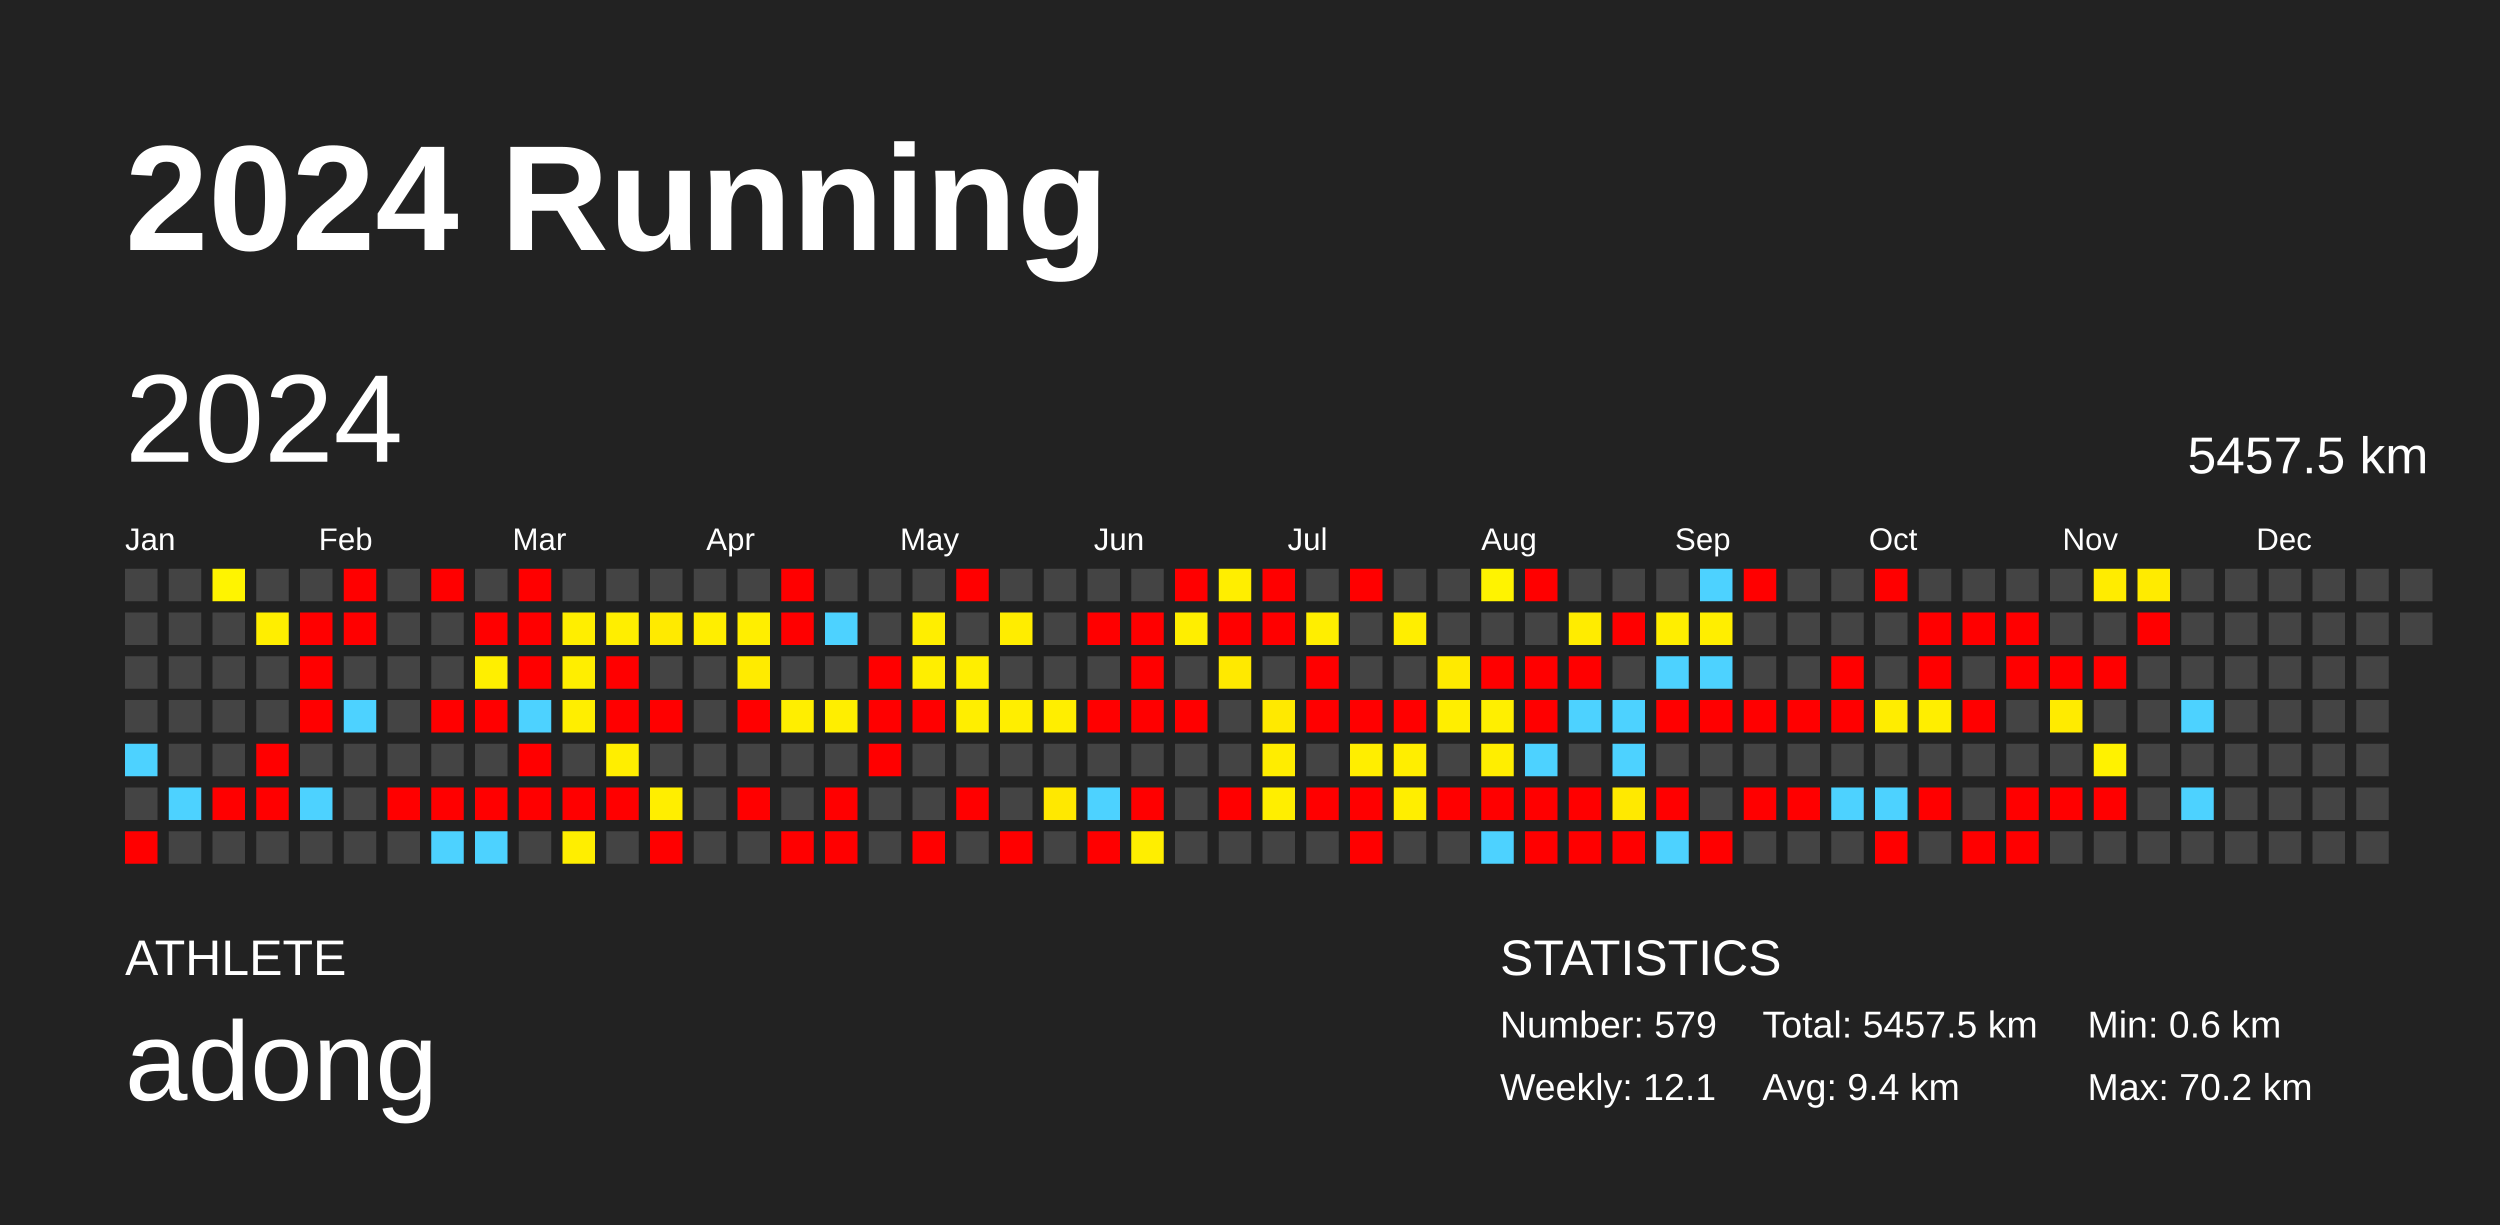
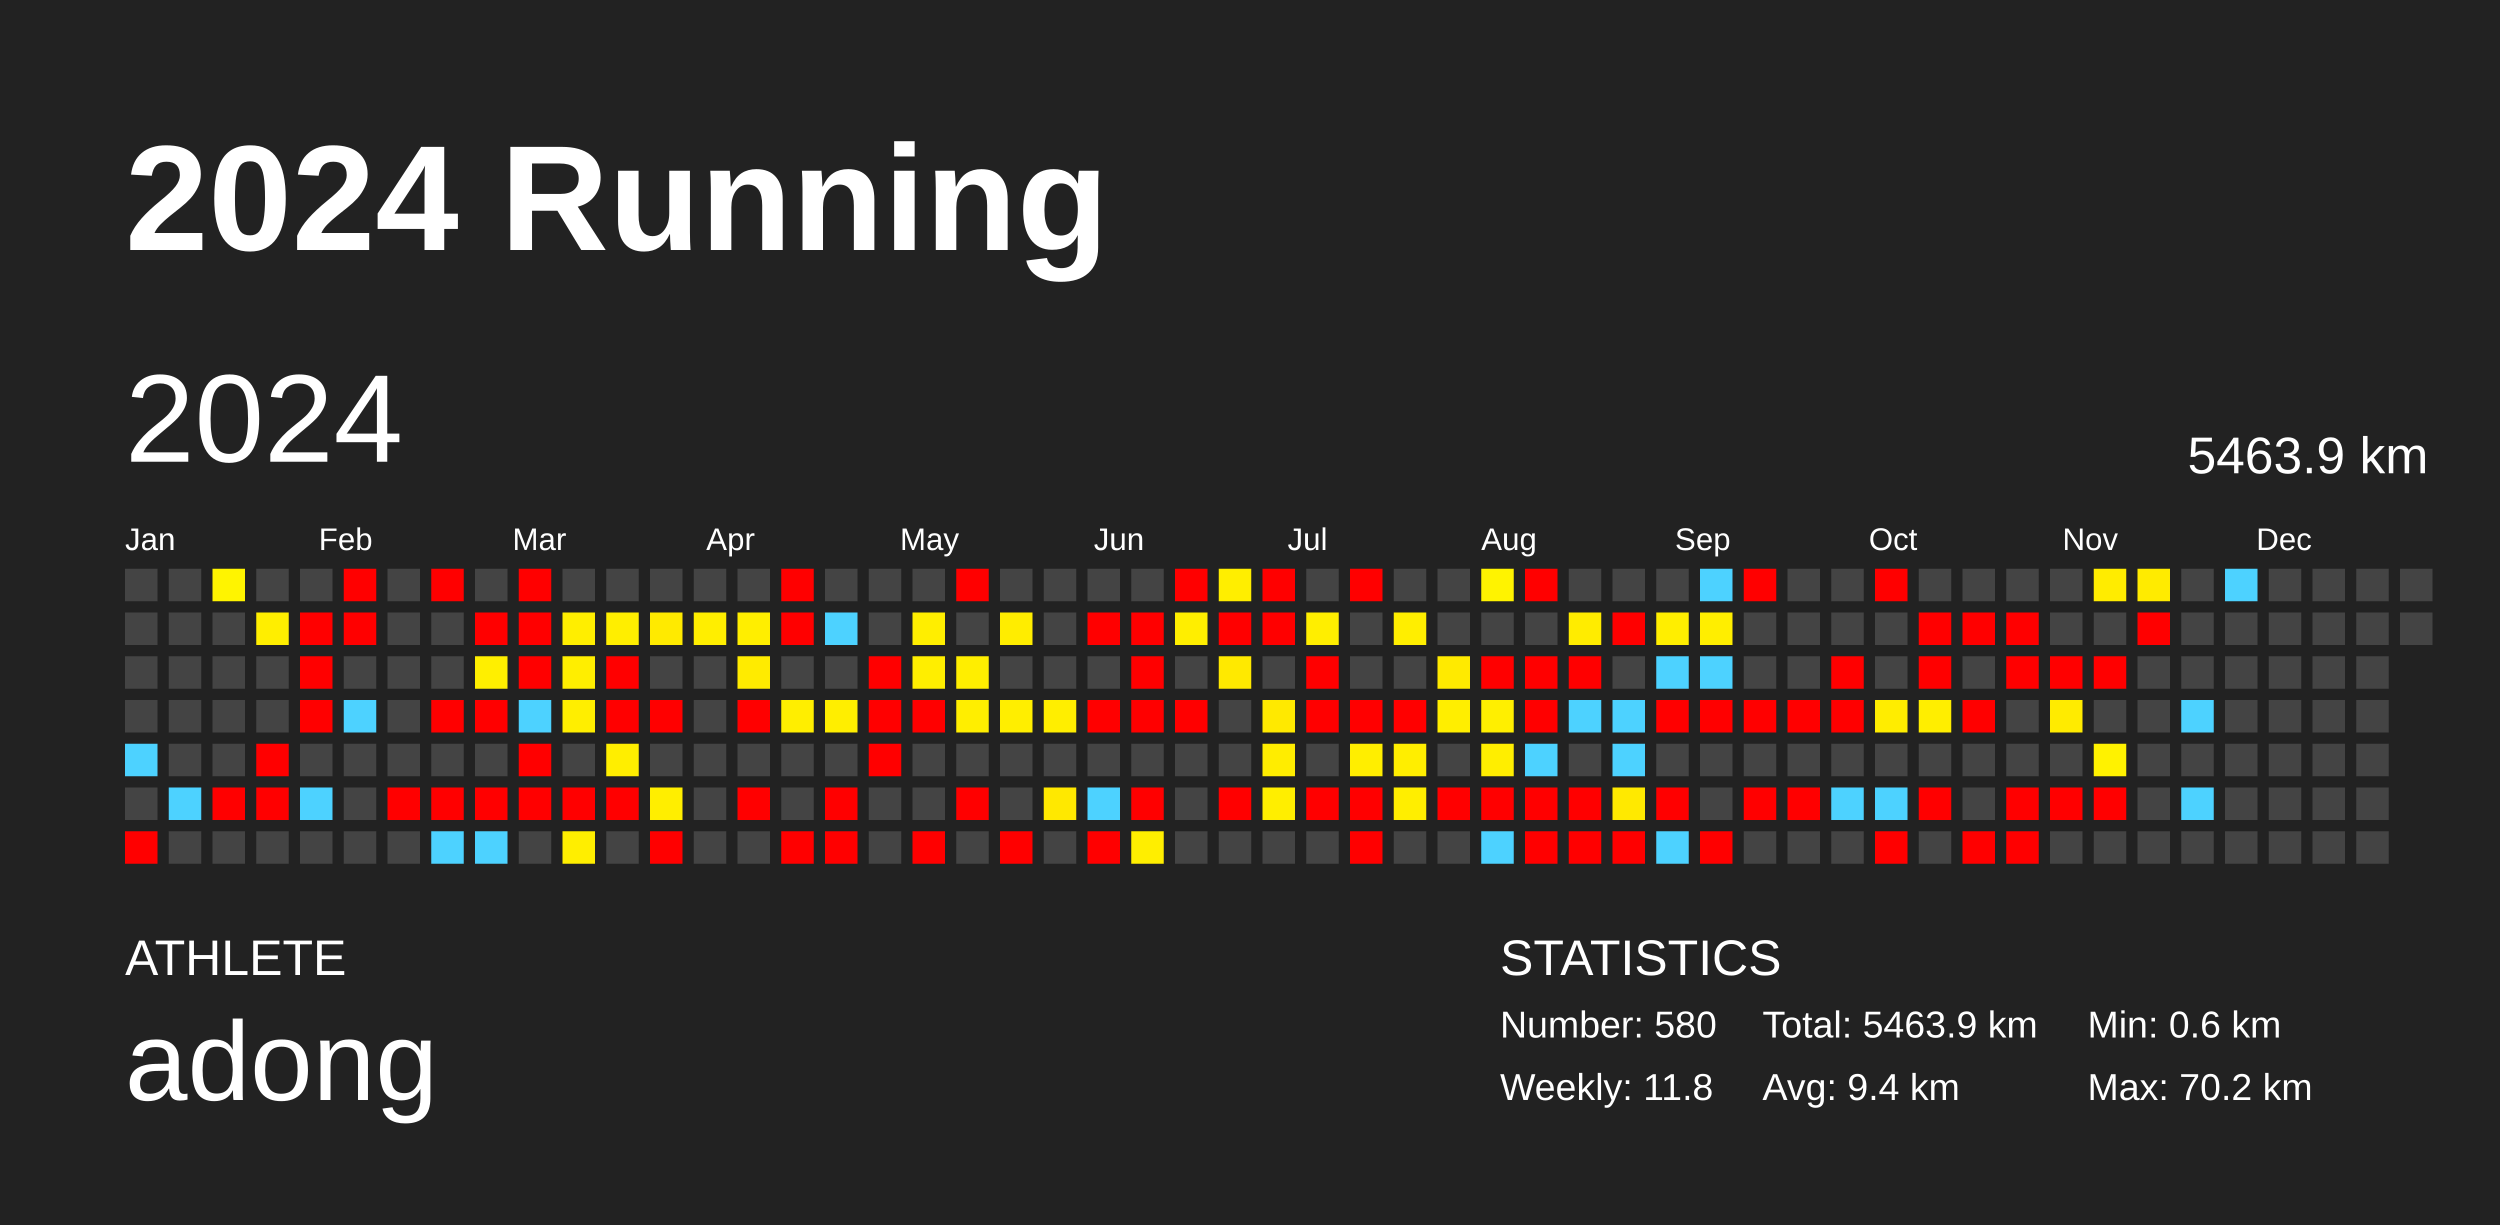
<svg xmlns="http://www.w3.org/2000/svg" baseProfile="full" height="98mm" version="1.1" viewBox="0,0,200,98" width="200mm">
  <defs />
  <rect fill="#222222" height="98" width="200" x="0" y="0" />
  <text fill="#FFFFFF" style="font-size:12px; font-family:Arial; font-weight:bold;" x="10" y="20">2024 Running</text>
  <text fill="#FFFFFF" style="font-size:4px; font-family:Arial" x="10" y="78">ATHLETE</text>
  <text fill="#FFFFFF" style="font-size:9px; font-family:Arial" x="10" y="88">adong</text>
  <text fill="#FFFFFF" style="font-size:4px; font-family:Arial" x="120" y="78">STATISTICS</text>
-   <text fill="#FFFFFF" style="font-size:3px; font-family:Arial" x="120" y="83">Number: 579</text>
-   <text fill="#FFFFFF" style="font-size:3px; font-family:Arial" x="120" y="88">Weekly: 12.1</text>
-   <text fill="#FFFFFF" style="font-size:3px; font-family:Arial" x="141" y="83">Total: 5457.5 km</text>
+   <text fill="#FFFFFF" style="font-size:3px; font-family:Arial" x="120" y="83">Number: 580</text>
+   <text fill="#FFFFFF" style="font-size:3px; font-family:Arial" x="120" y="88">Weekly: 11.8</text>
+   <text fill="#FFFFFF" style="font-size:3px; font-family:Arial" x="141" y="83">Total: 5463.9 km</text>
  <text fill="#FFFFFF" style="font-size:3px; font-family:Arial" x="141" y="88">Avg: 9.4 km</text>
  <text fill="#FFFFFF" style="font-size:3px; font-family:Arial" x="167" y="83">Min: 0.6 km</text>
  <text fill="#FFFFFF" style="font-size:3px; font-family:Arial" x="167" y="88">Max: 70.2 km</text>
  <text dominant-baseline="hanging" fill="#FFFFFF" style="font-size:10.0px; font-family:Arial;" x="10" y="30">2024</text>
-   <text dominant-baseline="hanging" fill="#FFFFFF" style="font-size:4.125px; font-family:Arial;" x="175" y="35">5457.5 km</text>
+   <text dominant-baseline="hanging" fill="#FFFFFF" style="font-size:4.125px; font-family:Arial;" x="175" y="35">5463.9 km</text>
  <text fill="#FFFFFF" style="font-size:2.5px; font-family:Arial" x="10.0" y="44">Jan</text>
  <text fill="#FFFFFF" style="font-size:2.5px; font-family:Arial" x="25.5" y="44">Feb</text>
  <text fill="#FFFFFF" style="font-size:2.5px; font-family:Arial" x="41.0" y="44">Mar</text>
  <text fill="#FFFFFF" style="font-size:2.5px; font-family:Arial" x="56.5" y="44">Apr</text>
  <text fill="#FFFFFF" style="font-size:2.5px; font-family:Arial" x="72.0" y="44">May</text>
  <text fill="#FFFFFF" style="font-size:2.5px; font-family:Arial" x="87.5" y="44">Jun</text>
  <text fill="#FFFFFF" style="font-size:2.5px; font-family:Arial" x="103.0" y="44">Jul</text>
  <text fill="#FFFFFF" style="font-size:2.5px; font-family:Arial" x="118.5" y="44">Aug</text>
  <text fill="#FFFFFF" style="font-size:2.5px; font-family:Arial" x="134.0" y="44">Sep</text>
  <text fill="#FFFFFF" style="font-size:2.5px; font-family:Arial" x="149.5" y="44">Oct</text>
  <text fill="#FFFFFF" style="font-size:2.5px; font-family:Arial" x="165.0" y="44">Nov</text>
  <text fill="#FFFFFF" style="font-size:2.5px; font-family:Arial" x="180.5" y="44">Dec</text>
  <rect fill="#444444" height="2.6" width="2.6" x="10.0" y="45.5" />
  <rect fill="#444444" height="2.6" width="2.6" x="10.0" y="49.0" />
  <rect fill="#444444" height="2.6" width="2.6" x="10.0" y="52.5" />
  <rect fill="#444444" height="2.6" width="2.6" x="10.0" y="56.0" />
  <rect fill="#4dd2ff" height="2.6" width="2.6" x="10.0" y="59.5" />
  <rect fill="#444444" height="2.6" width="2.6" x="10.0" y="63.0" />
  <rect fill="red" height="2.6" width="2.6" x="10.0" y="66.5" />
  <rect fill="#444444" height="2.6" width="2.6" x="13.5" y="45.5" />
  <rect fill="#444444" height="2.6" width="2.6" x="13.5" y="49.0" />
  <rect fill="#444444" height="2.6" width="2.6" x="13.5" y="52.5" />
  <rect fill="#444444" height="2.6" width="2.6" x="13.5" y="56.0" />
  <rect fill="#444444" height="2.6" width="2.6" x="13.5" y="59.5" />
  <rect fill="#4dd2ff" height="2.6" width="2.6" x="13.5" y="63.0" />
  <rect fill="#444444" height="2.6" width="2.6" x="13.5" y="66.5" />
  <rect fill="#fff400" height="2.6" width="2.6" x="17.0" y="45.5" />
  <rect fill="#444444" height="2.6" width="2.6" x="17.0" y="49.0" />
  <rect fill="#444444" height="2.6" width="2.6" x="17.0" y="52.5" />
  <rect fill="#444444" height="2.6" width="2.6" x="17.0" y="56.0" />
  <rect fill="#444444" height="2.6" width="2.6" x="17.0" y="59.5" />
  <rect fill="red" height="2.6" width="2.6" x="17.0" y="63.0" />
  <rect fill="#444444" height="2.6" width="2.6" x="17.0" y="66.5" />
  <rect fill="#444444" height="2.6" width="2.6" x="20.5" y="45.5" />
  <rect fill="#ffee00" height="2.6" width="2.6" x="20.5" y="49.0" />
  <rect fill="#444444" height="2.6" width="2.6" x="20.5" y="52.5" />
  <rect fill="#444444" height="2.6" width="2.6" x="20.5" y="56.0" />
  <rect fill="red" height="2.6" width="2.6" x="20.5" y="59.5" />
  <rect fill="red" height="2.6" width="2.6" x="20.5" y="63.0" />
  <rect fill="#444444" height="2.6" width="2.6" x="20.5" y="66.5" />
  <rect fill="#444444" height="2.6" width="2.6" x="24.0" y="45.5" />
  <rect fill="red" height="2.6" width="2.6" x="24.0" y="49.0" />
  <rect fill="red" height="2.6" width="2.6" x="24.0" y="52.5" />
  <rect fill="red" height="2.6" width="2.6" x="24.0" y="56.0" />
  <rect fill="#444444" height="2.6" width="2.6" x="24.0" y="59.5" />
  <rect fill="#4dd2ff" height="2.6" width="2.6" x="24.0" y="63.0" />
  <rect fill="#444444" height="2.6" width="2.6" x="24.0" y="66.5" />
  <rect fill="red" height="2.6" width="2.6" x="27.5" y="45.5" />
  <rect fill="red" height="2.6" width="2.6" x="27.5" y="49.0" />
  <rect fill="#444444" height="2.6" width="2.6" x="27.5" y="52.5" />
  <rect fill="#4dd2ff" height="2.6" width="2.6" x="27.5" y="56.0" />
  <rect fill="#444444" height="2.6" width="2.6" x="27.5" y="59.5" />
  <rect fill="#444444" height="2.6" width="2.6" x="27.5" y="63.0" />
  <rect fill="#444444" height="2.6" width="2.6" x="27.5" y="66.5" />
  <rect fill="#444444" height="2.6" width="2.6" x="31.0" y="45.5" />
  <rect fill="#444444" height="2.6" width="2.6" x="31.0" y="49.0" />
  <rect fill="#444444" height="2.6" width="2.6" x="31.0" y="52.5" />
  <rect fill="#444444" height="2.6" width="2.6" x="31.0" y="56.0" />
  <rect fill="#444444" height="2.6" width="2.6" x="31.0" y="59.5" />
  <rect fill="red" height="2.6" width="2.6" x="31.0" y="63.0" />
  <rect fill="#444444" height="2.6" width="2.6" x="31.0" y="66.5" />
  <rect fill="red" height="2.6" width="2.6" x="34.5" y="45.5" />
  <rect fill="#444444" height="2.6" width="2.6" x="34.5" y="49.0" />
  <rect fill="#444444" height="2.6" width="2.6" x="34.5" y="52.5" />
  <rect fill="red" height="2.6" width="2.6" x="34.5" y="56.0" />
  <rect fill="#444444" height="2.6" width="2.6" x="34.5" y="59.5" />
  <rect fill="red" height="2.6" width="2.6" x="34.5" y="63.0" />
  <rect fill="#4dd2ff" height="2.6" width="2.6" x="34.5" y="66.5" />
  <rect fill="#444444" height="2.6" width="2.6" x="38.0" y="45.5" />
  <rect fill="red" height="2.6" width="2.6" x="38.0" y="49.0" />
  <rect fill="#ffef00" height="2.6" width="2.6" x="38.0" y="52.5" />
  <rect fill="red" height="2.6" width="2.6" x="38.0" y="56.0" />
  <rect fill="#444444" height="2.6" width="2.6" x="38.0" y="59.5" />
  <rect fill="red" height="2.6" width="2.6" x="38.0" y="63.0" />
  <rect fill="#4dd2ff" height="2.6" width="2.6" x="38.0" y="66.5" />
  <rect fill="red" height="2.6" width="2.6" x="41.5" y="45.5" />
  <rect fill="red" height="2.6" width="2.6" x="41.5" y="49.0" />
  <rect fill="red" height="2.6" width="2.6" x="41.5" y="52.5" />
  <rect fill="#4dd2ff" height="2.6" width="2.6" x="41.5" y="56.0" />
  <rect fill="red" height="2.6" width="2.6" x="41.5" y="59.5" />
  <rect fill="red" height="2.6" width="2.6" x="41.5" y="63.0" />
  <rect fill="#444444" height="2.6" width="2.6" x="41.5" y="66.5" />
  <rect fill="#444444" height="2.6" width="2.6" x="45.0" y="45.5" />
  <rect fill="#ffee00" height="2.6" width="2.6" x="45.0" y="49.0" />
  <rect fill="#ffee00" height="2.6" width="2.6" x="45.0" y="52.5" />
  <rect fill="#ffee00" height="2.6" width="2.6" x="45.0" y="56.0" />
  <rect fill="#444444" height="2.6" width="2.6" x="45.0" y="59.5" />
  <rect fill="red" height="2.6" width="2.6" x="45.0" y="63.0" />
  <rect fill="#ffee00" height="2.6" width="2.6" x="45.0" y="66.5" />
  <rect fill="#444444" height="2.6" width="2.6" x="48.5" y="45.5" />
  <rect fill="#ffee00" height="2.6" width="2.6" x="48.5" y="49.0" />
  <rect fill="red" height="2.6" width="2.6" x="48.5" y="52.5" />
  <rect fill="red" height="2.6" width="2.6" x="48.5" y="56.0" />
  <rect fill="#ffee00" height="2.6" width="2.6" x="48.5" y="59.5" />
  <rect fill="red" height="2.6" width="2.6" x="48.5" y="63.0" />
  <rect fill="#444444" height="2.6" width="2.6" x="48.5" y="66.5" />
  <rect fill="#444444" height="2.6" width="2.6" x="52.0" y="45.5" />
  <rect fill="#ffea00" height="2.6" width="2.6" x="52.0" y="49.0" />
  <rect fill="#444444" height="2.6" width="2.6" x="52.0" y="52.5" />
  <rect fill="red" height="2.6" width="2.6" x="52.0" y="56.0" />
  <rect fill="#444444" height="2.6" width="2.6" x="52.0" y="59.5" />
  <rect fill="#ffee00" height="2.6" width="2.6" x="52.0" y="63.0" />
  <rect fill="red" height="2.6" width="2.6" x="52.0" y="66.5" />
  <rect fill="#444444" height="2.6" width="2.6" x="55.5" y="45.5" />
  <rect fill="#ffee00" height="2.6" width="2.6" x="55.5" y="49.0" />
  <rect fill="#444444" height="2.6" width="2.6" x="55.5" y="52.5" />
  <rect fill="#444444" height="2.6" width="2.6" x="55.5" y="56.0" />
  <rect fill="#444444" height="2.6" width="2.6" x="55.5" y="59.5" />
  <rect fill="#444444" height="2.6" width="2.6" x="55.5" y="63.0" />
  <rect fill="#444444" height="2.6" width="2.6" x="55.5" y="66.5" />
  <rect fill="#444444" height="2.6" width="2.6" x="59.0" y="45.5" />
  <rect fill="#ffee00" height="2.6" width="2.6" x="59.0" y="49.0" />
  <rect fill="#ffeb00" height="2.6" width="2.6" x="59.0" y="52.5" />
  <rect fill="red" height="2.6" width="2.6" x="59.0" y="56.0" />
  <rect fill="#444444" height="2.6" width="2.6" x="59.0" y="59.5" />
  <rect fill="red" height="2.6" width="2.6" x="59.0" y="63.0" />
  <rect fill="#444444" height="2.6" width="2.6" x="59.0" y="66.5" />
  <rect fill="red" height="2.6" width="2.6" x="62.5" y="45.5" />
  <rect fill="red" height="2.6" width="2.6" x="62.5" y="49.0" />
  <rect fill="#444444" height="2.6" width="2.6" x="62.5" y="52.5" />
  <rect fill="#ffee00" height="2.6" width="2.6" x="62.5" y="56.0" />
  <rect fill="#444444" height="2.6" width="2.6" x="62.5" y="59.5" />
  <rect fill="#444444" height="2.6" width="2.6" x="62.5" y="63.0" />
  <rect fill="red" height="2.6" width="2.6" x="62.5" y="66.5" />
  <rect fill="#444444" height="2.6" width="2.6" x="66.0" y="45.5" />
  <rect fill="#4dd2ff" height="2.6" width="2.6" x="66.0" y="49.0" />
  <rect fill="#444444" height="2.6" width="2.6" x="66.0" y="52.5" />
  <rect fill="#ffee00" height="2.6" width="2.6" x="66.0" y="56.0" />
  <rect fill="#444444" height="2.6" width="2.6" x="66.0" y="59.5" />
  <rect fill="red" height="2.6" width="2.6" x="66.0" y="63.0" />
  <rect fill="red" height="2.6" width="2.6" x="66.0" y="66.5" />
  <rect fill="#444444" height="2.6" width="2.6" x="69.5" y="45.5" />
  <rect fill="#444444" height="2.6" width="2.6" x="69.5" y="49.0" />
  <rect fill="red" height="2.6" width="2.6" x="69.5" y="52.5" />
  <rect fill="red" height="2.6" width="2.6" x="69.5" y="56.0" />
  <rect fill="red" height="2.6" width="2.6" x="69.5" y="59.5" />
  <rect fill="#444444" height="2.6" width="2.6" x="69.5" y="63.0" />
  <rect fill="#444444" height="2.6" width="2.6" x="69.5" y="66.5" />
  <rect fill="#444444" height="2.6" width="2.6" x="73.0" y="45.5" />
  <rect fill="#ffee00" height="2.6" width="2.6" x="73.0" y="49.0" />
  <rect fill="#ffee00" height="2.6" width="2.6" x="73.0" y="52.5" />
  <rect fill="red" height="2.6" width="2.6" x="73.0" y="56.0" />
  <rect fill="#444444" height="2.6" width="2.6" x="73.0" y="59.5" />
  <rect fill="#444444" height="2.6" width="2.6" x="73.0" y="63.0" />
  <rect fill="red" height="2.6" width="2.6" x="73.0" y="66.5" />
  <rect fill="red" height="2.6" width="2.6" x="76.5" y="45.5" />
  <rect fill="#444444" height="2.6" width="2.6" x="76.5" y="49.0" />
  <rect fill="#ffee00" height="2.6" width="2.6" x="76.5" y="52.5" />
  <rect fill="#ffee00" height="2.6" width="2.6" x="76.5" y="56.0" />
  <rect fill="#444444" height="2.6" width="2.6" x="76.5" y="59.5" />
  <rect fill="red" height="2.6" width="2.6" x="76.5" y="63.0" />
  <rect fill="#444444" height="2.6" width="2.6" x="76.5" y="66.5" />
  <rect fill="#444444" height="2.6" width="2.6" x="80.0" y="45.5" />
  <rect fill="#ffed00" height="2.6" width="2.6" x="80.0" y="49.0" />
  <rect fill="#444444" height="2.6" width="2.6" x="80.0" y="52.5" />
  <rect fill="#ffee00" height="2.6" width="2.6" x="80.0" y="56.0" />
  <rect fill="#444444" height="2.6" width="2.6" x="80.0" y="59.5" />
  <rect fill="#444444" height="2.6" width="2.6" x="80.0" y="63.0" />
  <rect fill="red" height="2.6" width="2.6" x="80.0" y="66.5" />
  <rect fill="#444444" height="2.6" width="2.6" x="83.5" y="45.5" />
  <rect fill="#444444" height="2.6" width="2.6" x="83.5" y="49.0" />
  <rect fill="#444444" height="2.6" width="2.6" x="83.5" y="52.5" />
  <rect fill="#ffee00" height="2.6" width="2.6" x="83.5" y="56.0" />
  <rect fill="#444444" height="2.6" width="2.6" x="83.5" y="59.5" />
  <rect fill="#ffe800" height="2.6" width="2.6" x="83.5" y="63.0" />
  <rect fill="#444444" height="2.6" width="2.6" x="83.5" y="66.5" />
  <rect fill="#444444" height="2.6" width="2.6" x="87.0" y="45.5" />
  <rect fill="red" height="2.6" width="2.6" x="87.0" y="49.0" />
  <rect fill="#444444" height="2.6" width="2.6" x="87.0" y="52.5" />
  <rect fill="red" height="2.6" width="2.6" x="87.0" y="56.0" />
  <rect fill="#444444" height="2.6" width="2.6" x="87.0" y="59.5" />
  <rect fill="#4dd2ff" height="2.6" width="2.6" x="87.0" y="63.0" />
  <rect fill="red" height="2.6" width="2.6" x="87.0" y="66.5" />
  <rect fill="#444444" height="2.6" width="2.6" x="90.5" y="45.5" />
  <rect fill="red" height="2.6" width="2.6" x="90.5" y="49.0" />
  <rect fill="red" height="2.6" width="2.6" x="90.5" y="52.5" />
  <rect fill="red" height="2.6" width="2.6" x="90.5" y="56.0" />
  <rect fill="#444444" height="2.6" width="2.6" x="90.5" y="59.5" />
  <rect fill="red" height="2.6" width="2.6" x="90.5" y="63.0" />
  <rect fill="#ffee00" height="2.6" width="2.6" x="90.5" y="66.5" />
  <rect fill="red" height="2.6" width="2.6" x="94.0" y="45.5" />
  <rect fill="#ffee00" height="2.6" width="2.6" x="94.0" y="49.0" />
  <rect fill="#444444" height="2.6" width="2.6" x="94.0" y="52.5" />
  <rect fill="red" height="2.6" width="2.6" x="94.0" y="56.0" />
  <rect fill="#444444" height="2.6" width="2.6" x="94.0" y="59.5" />
  <rect fill="#444444" height="2.6" width="2.6" x="94.0" y="63.0" />
  <rect fill="#444444" height="2.6" width="2.6" x="94.0" y="66.5" />
  <rect fill="#ffee00" height="2.6" width="2.6" x="97.5" y="45.5" />
  <rect fill="red" height="2.6" width="2.6" x="97.5" y="49.0" />
  <rect fill="#ffe900" height="2.6" width="2.6" x="97.5" y="52.5" />
  <rect fill="#444444" height="2.6" width="2.6" x="97.5" y="56.0" />
  <rect fill="#444444" height="2.6" width="2.6" x="97.5" y="59.5" />
  <rect fill="red" height="2.6" width="2.6" x="97.5" y="63.0" />
  <rect fill="#444444" height="2.6" width="2.6" x="97.5" y="66.5" />
  <rect fill="red" height="2.6" width="2.6" x="101.0" y="45.5" />
  <rect fill="red" height="2.6" width="2.6" x="101.0" y="49.0" />
  <rect fill="#444444" height="2.6" width="2.6" x="101.0" y="52.5" />
  <rect fill="#ffe900" height="2.6" width="2.6" x="101.0" y="56.0" />
  <rect fill="#ffed00" height="2.6" width="2.6" x="101.0" y="59.5" />
  <rect fill="#ffee00" height="2.6" width="2.6" x="101.0" y="63.0" />
  <rect fill="#444444" height="2.6" width="2.6" x="101.0" y="66.5" />
  <rect fill="#444444" height="2.6" width="2.6" x="104.5" y="45.5" />
  <rect fill="#ffee00" height="2.6" width="2.6" x="104.5" y="49.0" />
  <rect fill="red" height="2.6" width="2.6" x="104.5" y="52.5" />
  <rect fill="red" height="2.6" width="2.6" x="104.5" y="56.0" />
  <rect fill="#444444" height="2.6" width="2.6" x="104.5" y="59.5" />
  <rect fill="red" height="2.6" width="2.6" x="104.5" y="63.0" />
  <rect fill="#444444" height="2.6" width="2.6" x="104.5" y="66.5" />
  <rect fill="red" height="2.6" width="2.6" x="108.0" y="45.5" />
  <rect fill="#444444" height="2.6" width="2.6" x="108.0" y="49.0" />
  <rect fill="#444444" height="2.6" width="2.6" x="108.0" y="52.5" />
  <rect fill="red" height="2.6" width="2.6" x="108.0" y="56.0" />
  <rect fill="#ffee00" height="2.6" width="2.6" x="108.0" y="59.5" />
  <rect fill="red" height="2.6" width="2.6" x="108.0" y="63.0" />
  <rect fill="red" height="2.6" width="2.6" x="108.0" y="66.5" />
  <rect fill="#444444" height="2.6" width="2.6" x="111.5" y="45.5" />
  <rect fill="#ffee00" height="2.6" width="2.6" x="111.5" y="49.0" />
  <rect fill="#444444" height="2.6" width="2.6" x="111.5" y="52.5" />
  <rect fill="red" height="2.6" width="2.6" x="111.5" y="56.0" />
  <rect fill="#ffee00" height="2.6" width="2.6" x="111.5" y="59.5" />
  <rect fill="#ffee00" height="2.6" width="2.6" x="111.5" y="63.0" />
  <rect fill="#444444" height="2.6" width="2.6" x="111.5" y="66.5" />
  <rect fill="#444444" height="2.6" width="2.6" x="115.0" y="45.5" />
  <rect fill="#444444" height="2.6" width="2.6" x="115.0" y="49.0" />
  <rect fill="#ffea00" height="2.6" width="2.6" x="115.0" y="52.5" />
  <rect fill="#ffee00" height="2.6" width="2.6" x="115.0" y="56.0" />
  <rect fill="#444444" height="2.6" width="2.6" x="115.0" y="59.5" />
  <rect fill="red" height="2.6" width="2.6" x="115.0" y="63.0" />
  <rect fill="#444444" height="2.6" width="2.6" x="115.0" y="66.5" />
  <rect fill="#fff300" height="2.6" width="2.6" x="118.5" y="45.5" />
  <rect fill="#444444" height="2.6" width="2.6" x="118.5" y="49.0" />
  <rect fill="red" height="2.6" width="2.6" x="118.5" y="52.5" />
  <rect fill="#ffef00" height="2.6" width="2.6" x="118.5" y="56.0" />
  <rect fill="#ffee00" height="2.6" width="2.6" x="118.5" y="59.5" />
  <rect fill="red" height="2.6" width="2.6" x="118.5" y="63.0" />
  <rect fill="#4dd2ff" height="2.6" width="2.6" x="118.5" y="66.5" />
  <rect fill="red" height="2.6" width="2.6" x="122.0" y="45.5" />
  <rect fill="#444444" height="2.6" width="2.6" x="122.0" y="49.0" />
  <rect fill="red" height="2.6" width="2.6" x="122.0" y="52.5" />
  <rect fill="red" height="2.6" width="2.6" x="122.0" y="56.0" />
  <rect fill="#4dd2ff" height="2.6" width="2.6" x="122.0" y="59.5" />
  <rect fill="red" height="2.6" width="2.6" x="122.0" y="63.0" />
  <rect fill="red" height="2.6" width="2.6" x="122.0" y="66.5" />
  <rect fill="#444444" height="2.6" width="2.6" x="125.5" y="45.5" />
  <rect fill="#ffec00" height="2.6" width="2.6" x="125.5" y="49.0" />
  <rect fill="red" height="2.6" width="2.6" x="125.5" y="52.5" />
  <rect fill="#4dd2ff" height="2.6" width="2.6" x="125.5" y="56.0" />
  <rect fill="#444444" height="2.6" width="2.6" x="125.5" y="59.5" />
  <rect fill="red" height="2.6" width="2.6" x="125.5" y="63.0" />
  <rect fill="red" height="2.6" width="2.6" x="125.5" y="66.5" />
  <rect fill="#444444" height="2.6" width="2.6" x="129.0" y="45.5" />
  <rect fill="red" height="2.6" width="2.6" x="129.0" y="49.0" />
  <rect fill="#444444" height="2.6" width="2.6" x="129.0" y="52.5" />
  <rect fill="#4dd2ff" height="2.6" width="2.6" x="129.0" y="56.0" />
  <rect fill="#4dd2ff" height="2.6" width="2.6" x="129.0" y="59.5" />
  <rect fill="#ffe900" height="2.6" width="2.6" x="129.0" y="63.0" />
  <rect fill="red" height="2.6" width="2.6" x="129.0" y="66.5" />
  <rect fill="#444444" height="2.6" width="2.6" x="132.5" y="45.5" />
  <rect fill="#ffee00" height="2.6" width="2.6" x="132.5" y="49.0" />
  <rect fill="#4dd2ff" height="2.6" width="2.6" x="132.5" y="52.5" />
  <rect fill="red" height="2.6" width="2.6" x="132.5" y="56.0" />
  <rect fill="#444444" height="2.6" width="2.6" x="132.5" y="59.5" />
  <rect fill="red" height="2.6" width="2.6" x="132.5" y="63.0" />
  <rect fill="#4dd2ff" height="2.6" width="2.6" x="132.5" y="66.5" />
  <rect fill="#4dd2ff" height="2.6" width="2.6" x="136.0" y="45.5" />
  <rect fill="#ffee00" height="2.6" width="2.6" x="136.0" y="49.0" />
  <rect fill="#4dd2ff" height="2.6" width="2.6" x="136.0" y="52.5" />
  <rect fill="red" height="2.6" width="2.6" x="136.0" y="56.0" />
  <rect fill="#444444" height="2.6" width="2.6" x="136.0" y="59.5" />
  <rect fill="#444444" height="2.6" width="2.6" x="136.0" y="63.0" />
  <rect fill="red" height="2.6" width="2.6" x="136.0" y="66.5" />
  <rect fill="red" height="2.6" width="2.6" x="139.5" y="45.5" />
  <rect fill="#444444" height="2.6" width="2.6" x="139.5" y="49.0" />
  <rect fill="#444444" height="2.6" width="2.6" x="139.5" y="52.5" />
  <rect fill="red" height="2.6" width="2.6" x="139.5" y="56.0" />
  <rect fill="#444444" height="2.6" width="2.6" x="139.5" y="59.5" />
  <rect fill="red" height="2.6" width="2.6" x="139.5" y="63.0" />
  <rect fill="#444444" height="2.6" width="2.6" x="139.5" y="66.5" />
  <rect fill="#444444" height="2.6" width="2.6" x="143.0" y="45.5" />
  <rect fill="#444444" height="2.6" width="2.6" x="143.0" y="49.0" />
  <rect fill="#444444" height="2.6" width="2.6" x="143.0" y="52.5" />
  <rect fill="red" height="2.6" width="2.6" x="143.0" y="56.0" />
  <rect fill="#444444" height="2.6" width="2.6" x="143.0" y="59.5" />
  <rect fill="red" height="2.6" width="2.6" x="143.0" y="63.0" />
  <rect fill="#444444" height="2.6" width="2.6" x="143.0" y="66.5" />
  <rect fill="#444444" height="2.6" width="2.6" x="146.5" y="45.5" />
  <rect fill="#444444" height="2.6" width="2.6" x="146.5" y="49.0" />
  <rect fill="red" height="2.6" width="2.6" x="146.5" y="52.5" />
  <rect fill="red" height="2.6" width="2.6" x="146.5" y="56.0" />
  <rect fill="#444444" height="2.6" width="2.6" x="146.5" y="59.5" />
  <rect fill="#4dd2ff" height="2.6" width="2.6" x="146.5" y="63.0" />
  <rect fill="#444444" height="2.6" width="2.6" x="146.5" y="66.5" />
  <rect fill="red" height="2.6" width="2.6" x="150.0" y="45.5" />
  <rect fill="#444444" height="2.6" width="2.6" x="150.0" y="49.0" />
  <rect fill="#444444" height="2.6" width="2.6" x="150.0" y="52.5" />
  <rect fill="#ffed00" height="2.6" width="2.6" x="150.0" y="56.0" />
  <rect fill="#444444" height="2.6" width="2.6" x="150.0" y="59.5" />
  <rect fill="#4dd2ff" height="2.6" width="2.6" x="150.0" y="63.0" />
  <rect fill="red" height="2.6" width="2.6" x="150.0" y="66.5" />
  <rect fill="#444444" height="2.6" width="2.6" x="153.5" y="45.5" />
  <rect fill="red" height="2.6" width="2.6" x="153.5" y="49.0" />
  <rect fill="red" height="2.6" width="2.6" x="153.5" y="52.5" />
  <rect fill="#ffee00" height="2.6" width="2.6" x="153.5" y="56.0" />
  <rect fill="#444444" height="2.6" width="2.6" x="153.5" y="59.5" />
  <rect fill="red" height="2.6" width="2.6" x="153.5" y="63.0" />
  <rect fill="#444444" height="2.6" width="2.6" x="153.5" y="66.5" />
  <rect fill="#444444" height="2.6" width="2.6" x="157.0" y="45.5" />
  <rect fill="red" height="2.6" width="2.6" x="157.0" y="49.0" />
  <rect fill="#444444" height="2.6" width="2.6" x="157.0" y="52.5" />
  <rect fill="red" height="2.6" width="2.6" x="157.0" y="56.0" />
  <rect fill="#444444" height="2.6" width="2.6" x="157.0" y="59.5" />
  <rect fill="#444444" height="2.6" width="2.6" x="157.0" y="63.0" />
  <rect fill="red" height="2.6" width="2.6" x="157.0" y="66.5" />
  <rect fill="#444444" height="2.6" width="2.6" x="160.5" y="45.5" />
  <rect fill="red" height="2.6" width="2.6" x="160.5" y="49.0" />
  <rect fill="red" height="2.6" width="2.6" x="160.5" y="52.5" />
  <rect fill="#444444" height="2.6" width="2.6" x="160.5" y="56.0" />
  <rect fill="#444444" height="2.6" width="2.6" x="160.5" y="59.5" />
  <rect fill="red" height="2.6" width="2.6" x="160.5" y="63.0" />
  <rect fill="red" height="2.6" width="2.6" x="160.5" y="66.5" />
  <rect fill="#444444" height="2.6" width="2.6" x="164.0" y="45.5" />
  <rect fill="#444444" height="2.6" width="2.6" x="164.0" y="49.0" />
  <rect fill="red" height="2.6" width="2.6" x="164.0" y="52.5" />
  <rect fill="#ffeb00" height="2.6" width="2.6" x="164.0" y="56.0" />
  <rect fill="#444444" height="2.6" width="2.6" x="164.0" y="59.5" />
  <rect fill="red" height="2.6" width="2.6" x="164.0" y="63.0" />
  <rect fill="#444444" height="2.6" width="2.6" x="164.0" y="66.5" />
  <rect fill="#ffec00" height="2.6" width="2.6" x="167.5" y="45.5" />
  <rect fill="#444444" height="2.6" width="2.6" x="167.5" y="49.0" />
  <rect fill="red" height="2.6" width="2.6" x="167.5" y="52.5" />
  <rect fill="#444444" height="2.6" width="2.6" x="167.5" y="56.0" />
  <rect fill="#fff200" height="2.6" width="2.6" x="167.5" y="59.5" />
  <rect fill="red" height="2.6" width="2.6" x="167.5" y="63.0" />
  <rect fill="#444444" height="2.6" width="2.6" x="167.5" y="66.5" />
  <rect fill="#ffeb00" height="2.6" width="2.6" x="171.0" y="45.5" />
  <rect fill="red" height="2.6" width="2.6" x="171.0" y="49.0" />
  <rect fill="#444444" height="2.6" width="2.6" x="171.0" y="52.5" />
  <rect fill="#444444" height="2.6" width="2.6" x="171.0" y="56.0" />
  <rect fill="#444444" height="2.6" width="2.6" x="171.0" y="59.5" />
  <rect fill="#444444" height="2.6" width="2.6" x="171.0" y="63.0" />
  <rect fill="#444444" height="2.6" width="2.6" x="171.0" y="66.5" />
  <rect fill="#444444" height="2.6" width="2.6" x="174.5" y="45.5" />
  <rect fill="#444444" height="2.6" width="2.6" x="174.5" y="49.0" />
  <rect fill="#444444" height="2.6" width="2.6" x="174.5" y="52.5" />
  <rect fill="#4dd2ff" height="2.6" width="2.6" x="174.5" y="56.0" />
  <rect fill="#444444" height="2.6" width="2.6" x="174.5" y="59.5" />
  <rect fill="#4dd2ff" height="2.6" width="2.6" x="174.5" y="63.0" />
  <rect fill="#444444" height="2.6" width="2.6" x="174.5" y="66.5" />
-   <rect fill="#444444" height="2.6" width="2.6" x="178.0" y="45.5" />
+   <rect fill="#4dd2ff" height="2.6" width="2.6" x="178.0" y="45.5" />
  <rect fill="#444444" height="2.6" width="2.6" x="178.0" y="49.0" />
  <rect fill="#444444" height="2.6" width="2.6" x="178.0" y="52.5" />
  <rect fill="#444444" height="2.6" width="2.6" x="178.0" y="56.0" />
  <rect fill="#444444" height="2.6" width="2.6" x="178.0" y="59.5" />
  <rect fill="#444444" height="2.6" width="2.6" x="178.0" y="63.0" />
  <rect fill="#444444" height="2.6" width="2.6" x="178.0" y="66.5" />
  <rect fill="#444444" height="2.6" width="2.6" x="181.5" y="45.5" />
  <rect fill="#444444" height="2.6" width="2.6" x="181.5" y="49.0" />
  <rect fill="#444444" height="2.6" width="2.6" x="181.5" y="52.5" />
  <rect fill="#444444" height="2.6" width="2.6" x="181.5" y="56.0" />
  <rect fill="#444444" height="2.6" width="2.6" x="181.5" y="59.5" />
  <rect fill="#444444" height="2.6" width="2.6" x="181.5" y="63.0" />
  <rect fill="#444444" height="2.6" width="2.6" x="181.5" y="66.5" />
  <rect fill="#444444" height="2.6" width="2.6" x="185.0" y="45.5" />
  <rect fill="#444444" height="2.6" width="2.6" x="185.0" y="49.0" />
  <rect fill="#444444" height="2.6" width="2.6" x="185.0" y="52.5" />
  <rect fill="#444444" height="2.6" width="2.6" x="185.0" y="56.0" />
  <rect fill="#444444" height="2.6" width="2.6" x="185.0" y="59.5" />
  <rect fill="#444444" height="2.6" width="2.6" x="185.0" y="63.0" />
  <rect fill="#444444" height="2.6" width="2.6" x="185.0" y="66.5" />
  <rect fill="#444444" height="2.6" width="2.6" x="188.5" y="45.5" />
  <rect fill="#444444" height="2.6" width="2.6" x="188.5" y="49.0" />
  <rect fill="#444444" height="2.6" width="2.6" x="188.5" y="52.5" />
  <rect fill="#444444" height="2.6" width="2.6" x="188.5" y="56.0" />
  <rect fill="#444444" height="2.6" width="2.6" x="188.5" y="59.5" />
  <rect fill="#444444" height="2.6" width="2.6" x="188.5" y="63.0" />
  <rect fill="#444444" height="2.6" width="2.6" x="188.5" y="66.5" />
  <rect fill="#444444" height="2.6" width="2.6" x="192.0" y="45.5" />
  <rect fill="#444444" height="2.6" width="2.6" x="192.0" y="49.0" />
</svg>
